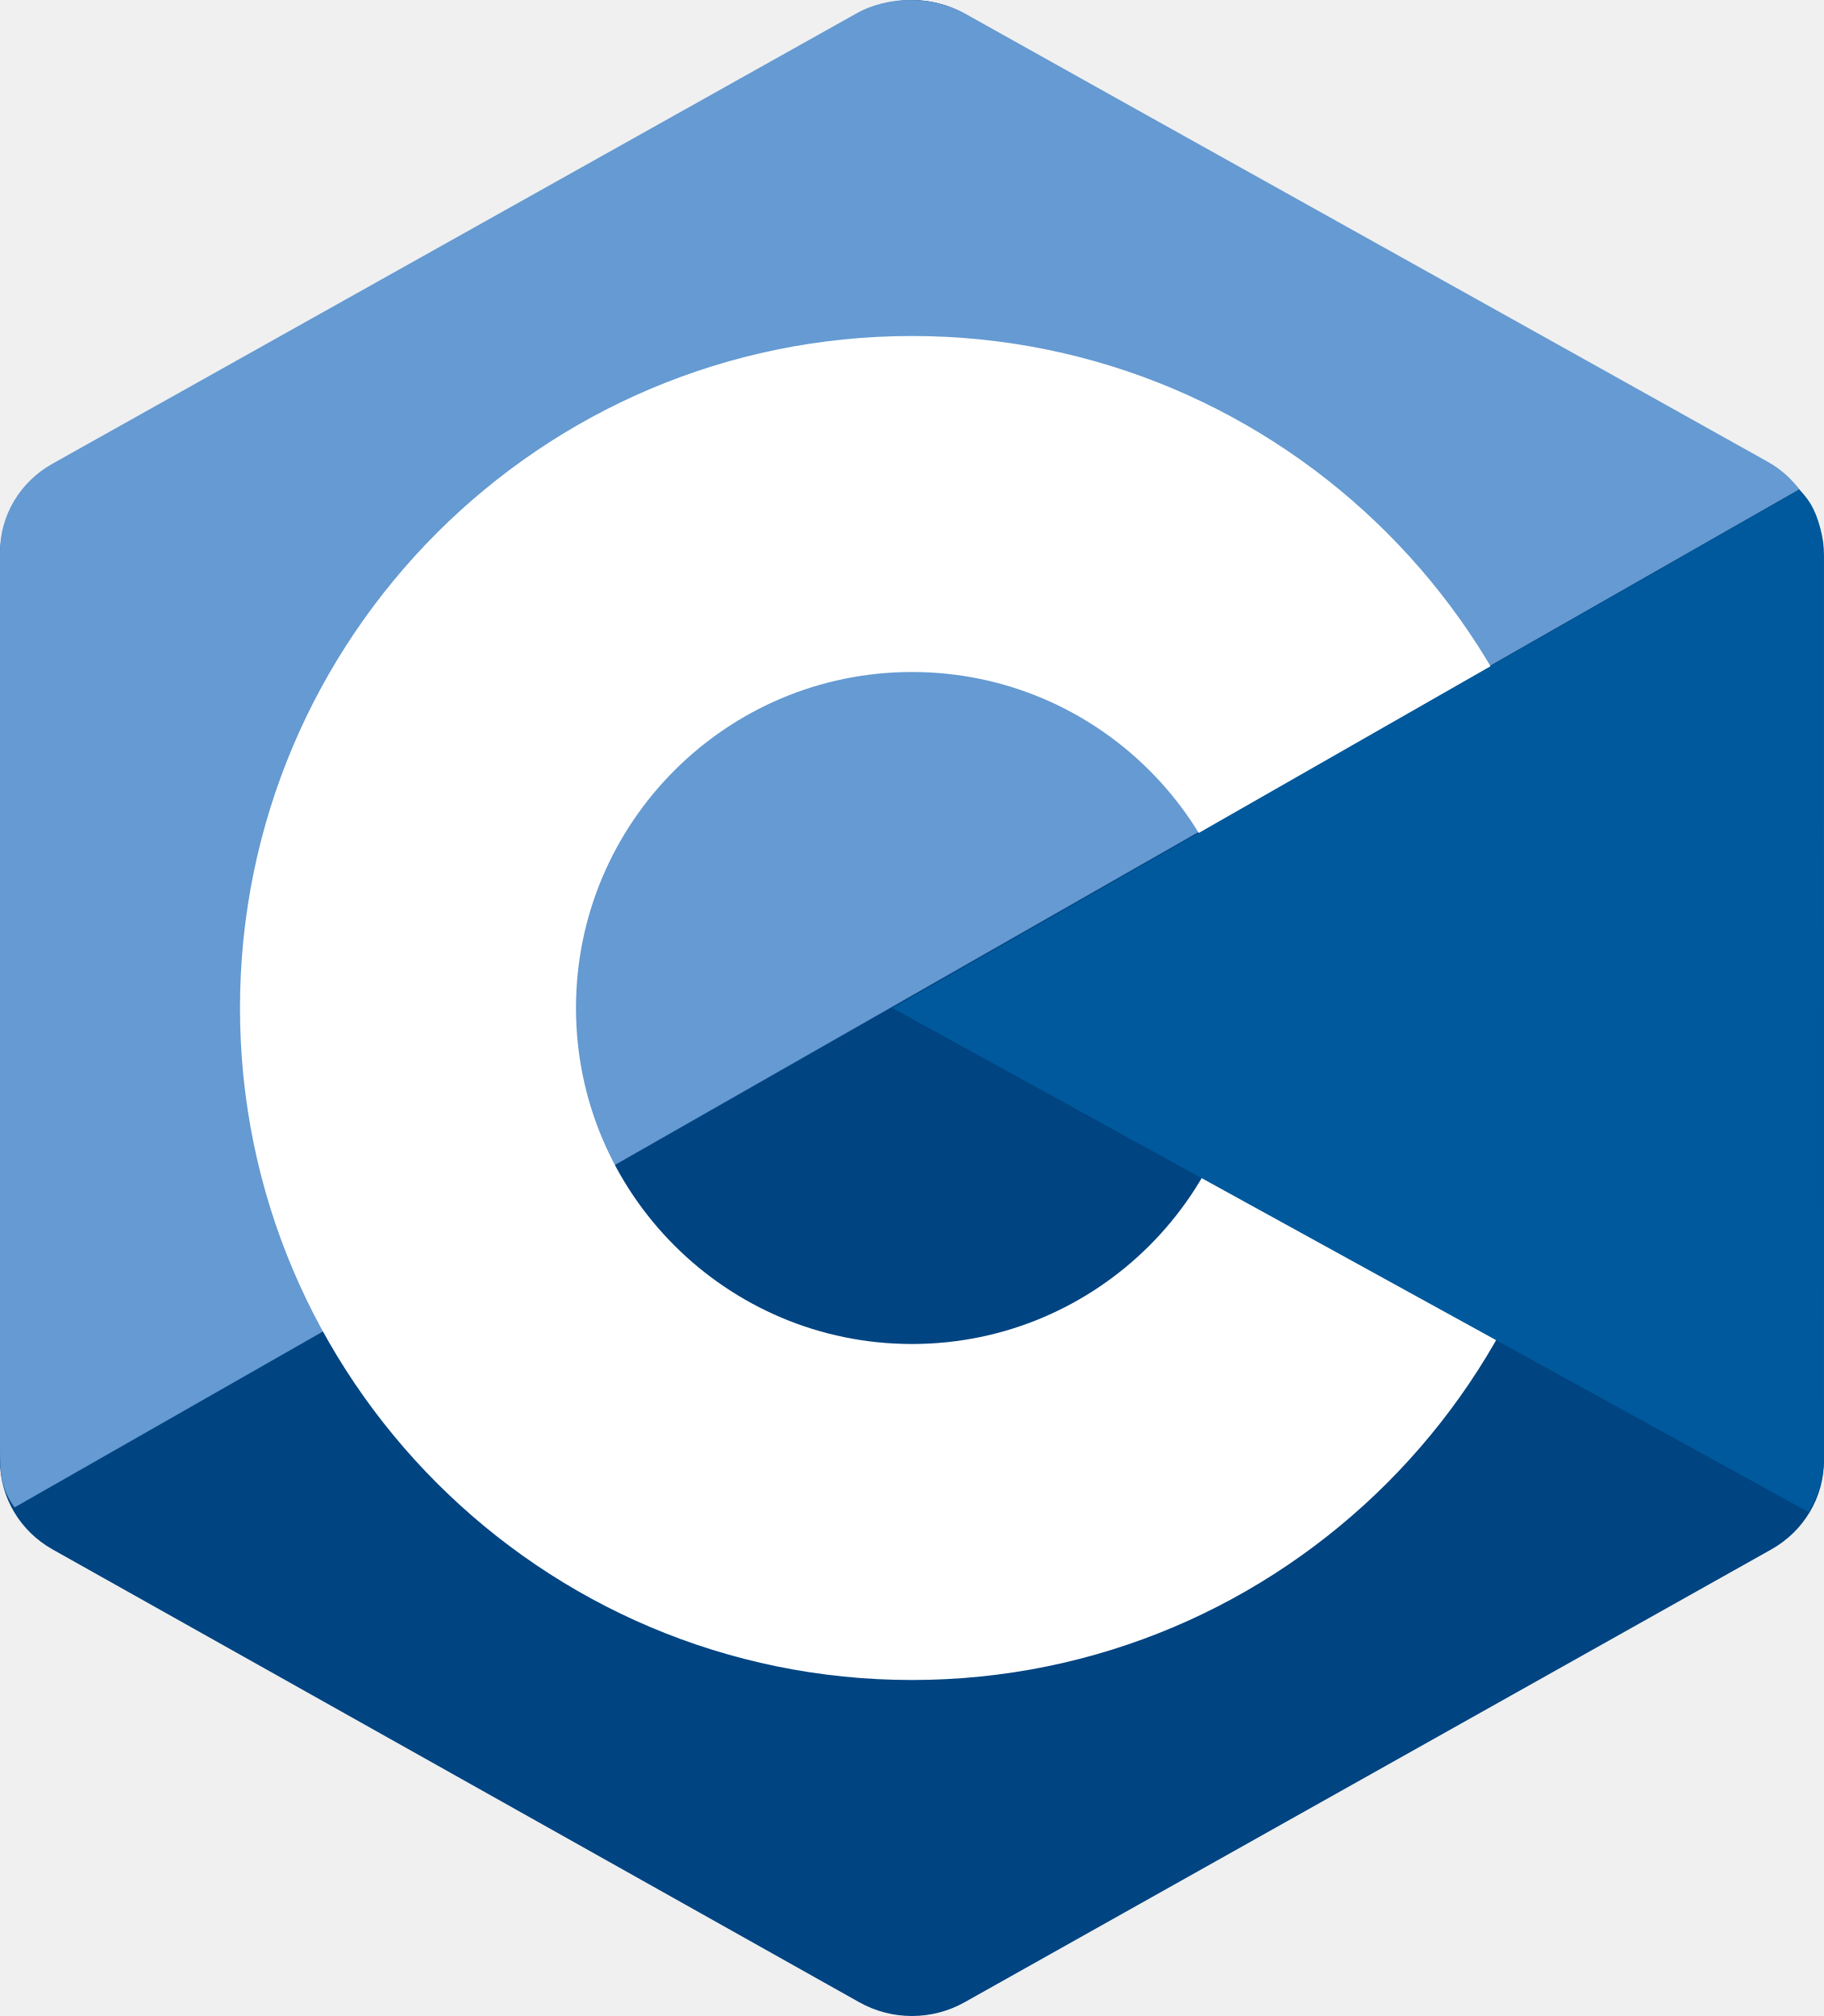
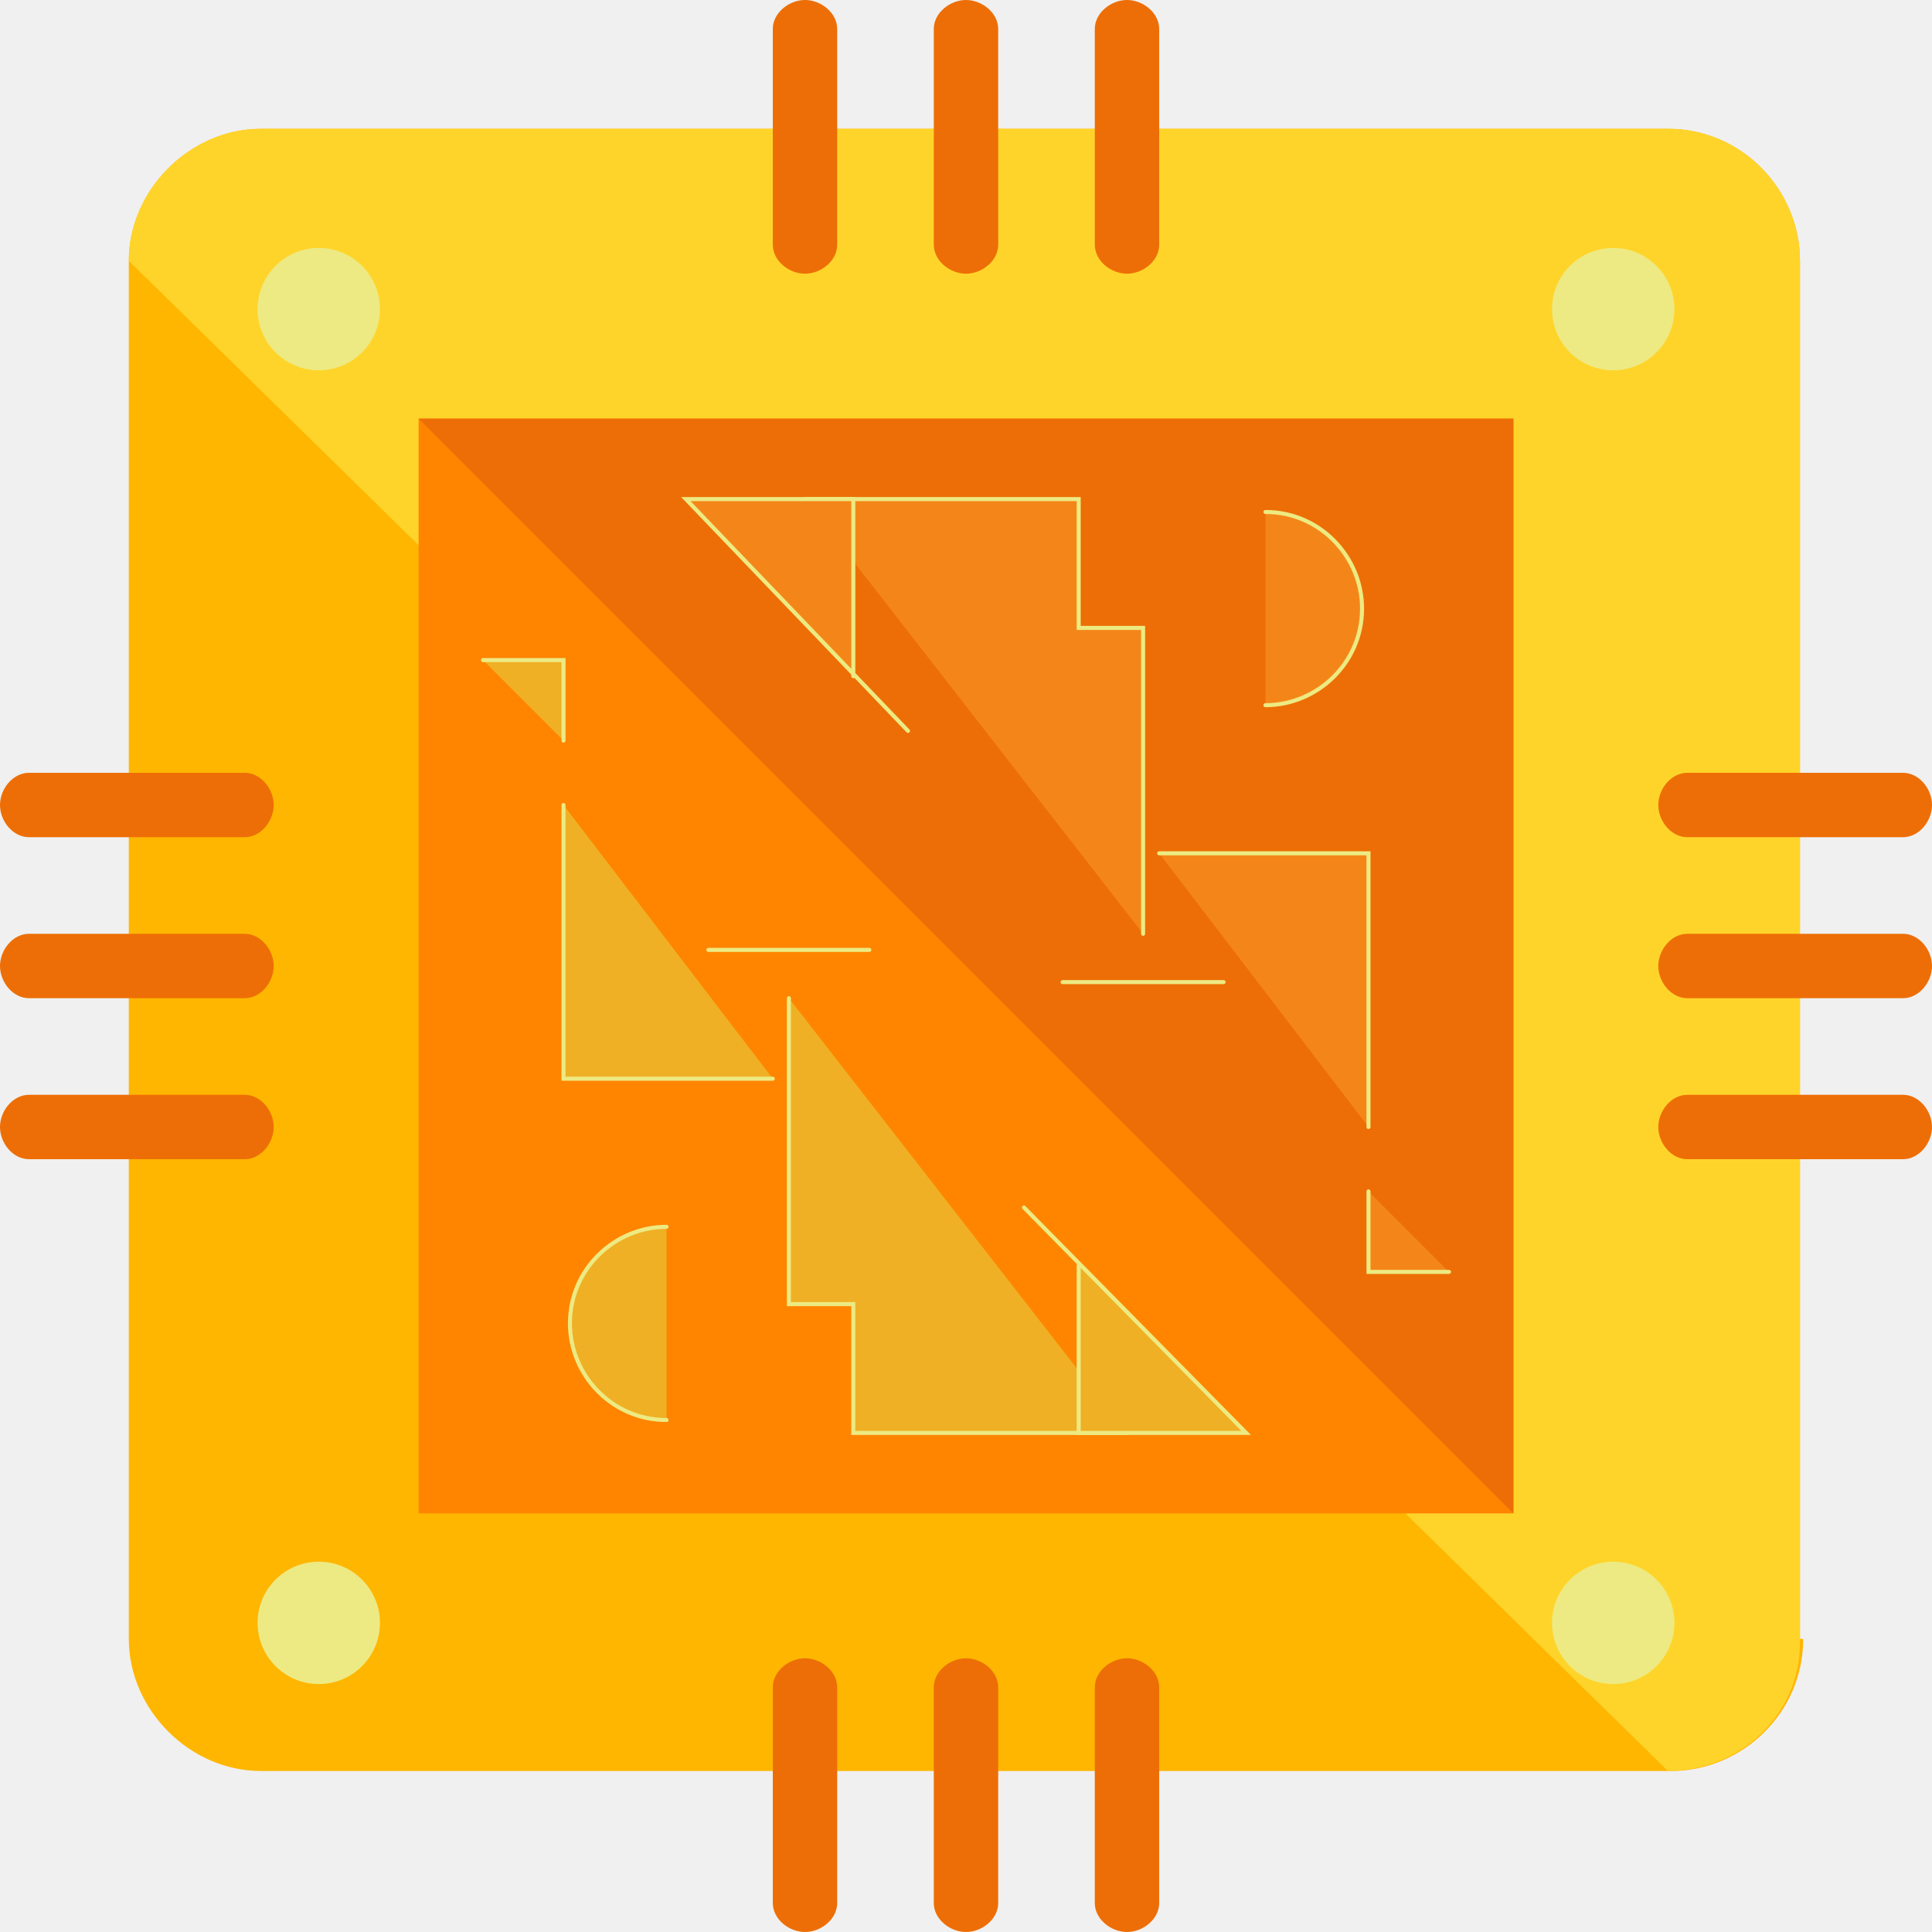
- <svg xmlns="http://www.w3.org/2000/svg" viewBox="0 0 38 42" width="380.001" height="420" version="1.1" id="svg10">
-   <defs id="defs14" />
-   <path fill="#283593" fill-rule="evenodd" d="m 17.903,0.286 c 0.679,-0.381 1.515,-0.381 2.193,0 C 23.451,2.169 33.547,7.837 36.903,9.72 37.582,10.1 38,10.804 38,11.566 c 0,3.766 0,15.101 0,18.867 0,0.762 -0.418,1.466 -1.097,1.847 -3.355,1.883 -13.451,7.551 -16.807,9.434 -0.679,0.381 -1.515,0.381 -2.193,0 -3.355,-1.883 -13.451,-7.551 -16.807,-9.434 -0.678,-0.381 -1.096,-1.084 -1.096,-1.846 0,-3.766 0,-15.101 0,-18.867 0,-0.762 0.418,-1.466 1.097,-1.847 3.354,-1.883 13.452,-7.551 16.806,-9.434 z" clip-rule="evenodd" id="path2" style="fill:#004482;fill-opacity:1" />
-   <path fill="#5c6bc0" fill-rule="evenodd" d="m 0.304,31.404 c -0.266,-0.356 -0.304,-0.694 -0.304,-1.149 0,-3.744 0,-15.014 0,-18.759 0,-0.758 0.417,-1.458 1.094,-1.836 3.343,-1.872 13.405,-7.507 16.748,-9.38 0.677,-0.379 1.594,-0.371 2.271,0.008 3.343,1.872 13.371,7.459 16.714,9.331 0.27,0.152 0.476,0.335 0.66,0.576 z" clip-rule="evenodd" id="path4" style="fill:#659ad2;fill-opacity:1" />
-   <path fill="#ffffff" fill-rule="evenodd" d="m 19,7 c 7.727,0 14,6.273 14,14 0,7.727 -6.273,14 -14,14 -7.727,0 -14,-6.273 -14,-14 0,-7.727 6.273,-14 14,-14 z m 0,7 c 3.863,0 7,3.136 7,7 0,3.863 -3.137,7 -7,7 -3.863,0 -7,-3.137 -7,-7 0,-3.864 3.136,-7 7,-7 z" clip-rule="evenodd" id="path6" />
-   <path fill="#3949ab" fill-rule="evenodd" d="m 37.485,10.205 c 0.516,0.483 0.506,1.211 0.506,1.784 0,3.795 -0.032,14.589 0.009,18.384 0.004,0.396 -0.127,0.813 -0.323,1.127 l -19.084,-10.5 z" clip-rule="evenodd" id="path8" style="fill:#00599c;fill-opacity:1" />
+ <svg xmlns="http://www.w3.org/2000/svg" version="1.1" id="Layer_1" viewBox="0 0 480 480" xml:space="preserve">
+   <defs id="defs81" />
+   <path style="fill:#FFB600;" d="M448,407.2c0,18.4-15.2,32.8-32.8,32.8H64.8C47.2,440,32,424.8,32,407.2V64.8  C32,47.2,47.2,32,64.8,32h349.6c18.4,0,32.8,15.2,32.8,32.8v342.4H448z" id="path2" />
+   <path style="fill:#ffd42a" d="M32,64.8C32,47.2,47.2,32,64.8,32h349.6c18.4,0,32.8,15.2,32.8,32.8V408c0,18.4-15.2,32-32.8,32" id="path4" />
+   <rect x="104" y="104" style="fill:#FF8500;" width="272" height="272" id="rect6" />
+   <g id="g34">
+     <polyline style="fill:#ED6E06;" points="104,104 376,104 376,376  " id="polyline8" />
+     <path style="fill:#ED6E06;" d="M208,60.8c0,4-4,7.2-8,7.2l0,0c-4,0-8-3.2-8-7.2V7.2c0-4,4-7.2,8-7.2l0,0c4,0,8,3.2,8,7.2V60.8z" id="path10" />
+     <path style="fill:#ED6E06;" d="M248,60.8c0,4-4,7.2-8,7.2l0,0c-4,0-8-3.2-8-7.2V7.2c0-4,4-7.2,8-7.2l0,0c4,0,8,3.2,8,7.2V60.8z" id="path12" />
+     <path style="fill:#ED6E06;" d="M288,60.8c0,4-4,7.2-8,7.2l0,0c-4,0-8-3.2-8-7.2V7.2c0-4,4-7.2,8-7.2l0,0c4,0,8,3.2,8,7.2V60.8z" id="path14" />
+     <path style="fill:#ED6E06;" d="M248,472.8c0,4-4,7.2-8,7.2l0,0c-4,0-8-3.2-8-7.2v-53.6c0-4,4-7.2,8-7.2l0,0c4,0,8,3.2,8,7.2V472.8z   " id="path16" />
+     <path style="fill:#ED6E06;" d="M208,472.8c0,4-4,7.2-8,7.2l0,0c-4,0-8-3.2-8-7.2v-53.6c0-4,4-7.2,8-7.2l0,0c4,0,8,3.2,8,7.2V472.8z   " id="path18" />
+     <path style="fill:#ED6E06;" d="M288,472.8c0,4-4,7.2-8,7.2l0,0c-4,0-8-3.2-8-7.2v-53.6c0-4,4-7.2,8-7.2l0,0c4,0,8,3.2,8,7.2V472.8z   " id="path20" />
+     <path style="fill:#ED6E06;" d="M419.2,208c-4,0-7.2-4-7.2-8l0,0c0-4,3.2-8,7.2-8h53.6c4,0,7.2,4,7.2,8l0,0c0,4-3.2,8-7.2,8H419.2z" id="path22" />
+     <path style="fill:#ED6E06;" d="M419.2,248c-4,0-7.2-4-7.2-8l0,0c0-4,3.2-8,7.2-8h53.6c4,0,7.2,4,7.2,8l0,0c0,4-3.2,8-7.2,8H419.2z" id="path24" />
+     <path style="fill:#ED6E06;" d="M419.2,288c-4,0-7.2-4-7.2-8l0,0c0-4,3.2-8,7.2-8h53.6c4,0,7.2,4,7.2,8l0,0c0,4-3.2,8-7.2,8H419.2z" id="path26" />
+     <path style="fill:#ED6E06;" d="M7.2,208c-4,0-7.2-4-7.2-8l0,0c0-4,3.2-8,7.2-8h53.6c4,0,7.2,4,7.2,8l0,0c0,4-3.2,8-7.2,8H7.2z" id="path28" />
+     <path style="fill:#ED6E06;" d="M7.2,248c-4,0-7.2-4-7.2-8l0,0c0-4,3.2-8,7.2-8h53.6c4,0,7.2,4,7.2,8l0,0c0,4-3.2,8-7.2,8H7.2z" id="path30" />
+     <path style="fill:#ED6E06;" d="M7.2,288c-4,0-7.2-4-7.2-8l0,0c0-4,3.2-8,7.2-8h53.6c4,0,7.2,4,7.2,8l0,0c0,4-3.2,8-7.2,8H7.2z" id="path32" />
+   </g>
+   <g id="g44">
+     <circle style="fill:#EDEA83;" cx="79.2" cy="76.8" r="15.2" id="circle36" />
+     <circle style="fill:#EDEA83;" cx="400.8" cy="76.8" r="15.2" id="circle38" />
+     <circle style="fill:#EDEA83;" cx="79.2" cy="403.2" r="15.2" id="circle40" />
+     <circle style="fill:#EDEA83;" cx="400.8" cy="403.2" r="15.2" id="circle42" />
+   </g>
+   <g id="g76">
+     <g id="g58">
+       <polyline style="fill:#EFB025;stroke:#EDEA82;stroke-linecap:round;stroke-miterlimit:10;" points="140,200 140,268 192,268   " id="polyline46" />
+       <polyline style="fill:#EFB025;stroke:#EDEA82;stroke-linecap:round;stroke-miterlimit:10;" points="196,248 196,324 212,324    212,356 280,356   " id="polyline48" />
+       <line style="fill:none;stroke:#EDEA82;stroke-linecap:round;stroke-miterlimit:10;" x1="176" y1="236" x2="216" y2="236" id="line50" />
+       <polyline style="fill:#EFB025;stroke:#EDEA82;stroke-linecap:round;stroke-miterlimit:10;" points="254.4,300 309.6,356 268,356    268,314.4   " id="polyline52" />
+       <path style="fill:#EFB025;stroke:#EDEA82;stroke-linecap:round;stroke-miterlimit:10;" d="M165.6,352.8c-13.6,0-24-11.2-24-24    c0-13.6,11.2-24,24-24" id="path54" />
+       <polyline style="fill:#EFB025;stroke:#EDEA82;stroke-linecap:round;stroke-miterlimit:10;" points="120,164 140,164 140,184   " id="polyline56" />
+     </g>
+     <g id="g64">
+       <polyline style="fill:#F48619;stroke:#EDEA82;stroke-linecap:round;stroke-miterlimit:10;" points="340,280 340,212 288,212   " id="polyline60" />
+       <polyline style="fill:#F48619;stroke:#EDEA82;stroke-linecap:round;stroke-miterlimit:10;" points="284,232 284,156 268,156    268,124 200,124   " id="polyline62" />
+     </g>
+     <line style="fill:none;stroke:#EDEA82;stroke-linecap:round;stroke-miterlimit:10;" x1="304" y1="244" x2="264" y2="244" id="line66" />
+     <g id="g74">
+       <polyline style="fill:#F48619;stroke:#EDEA82;stroke-linecap:round;stroke-miterlimit:10;" points="225.6,181.6 170.4,124    212,124 212,168   " id="polyline68" />
+       <path style="fill:#F48619;stroke:#EDEA82;stroke-linecap:round;stroke-miterlimit:10;" d="M314.4,127.2c13.6,0,24,11.2,24,24    c0,13.6-11.2,24-24,24" id="path70" />
+       <polyline style="fill:#F48619;stroke:#EDEA82;stroke-linecap:round;stroke-miterlimit:10;" points="360,316 340,316 340,296   " id="polyline72" />
+     </g>
+   </g>
</svg>
